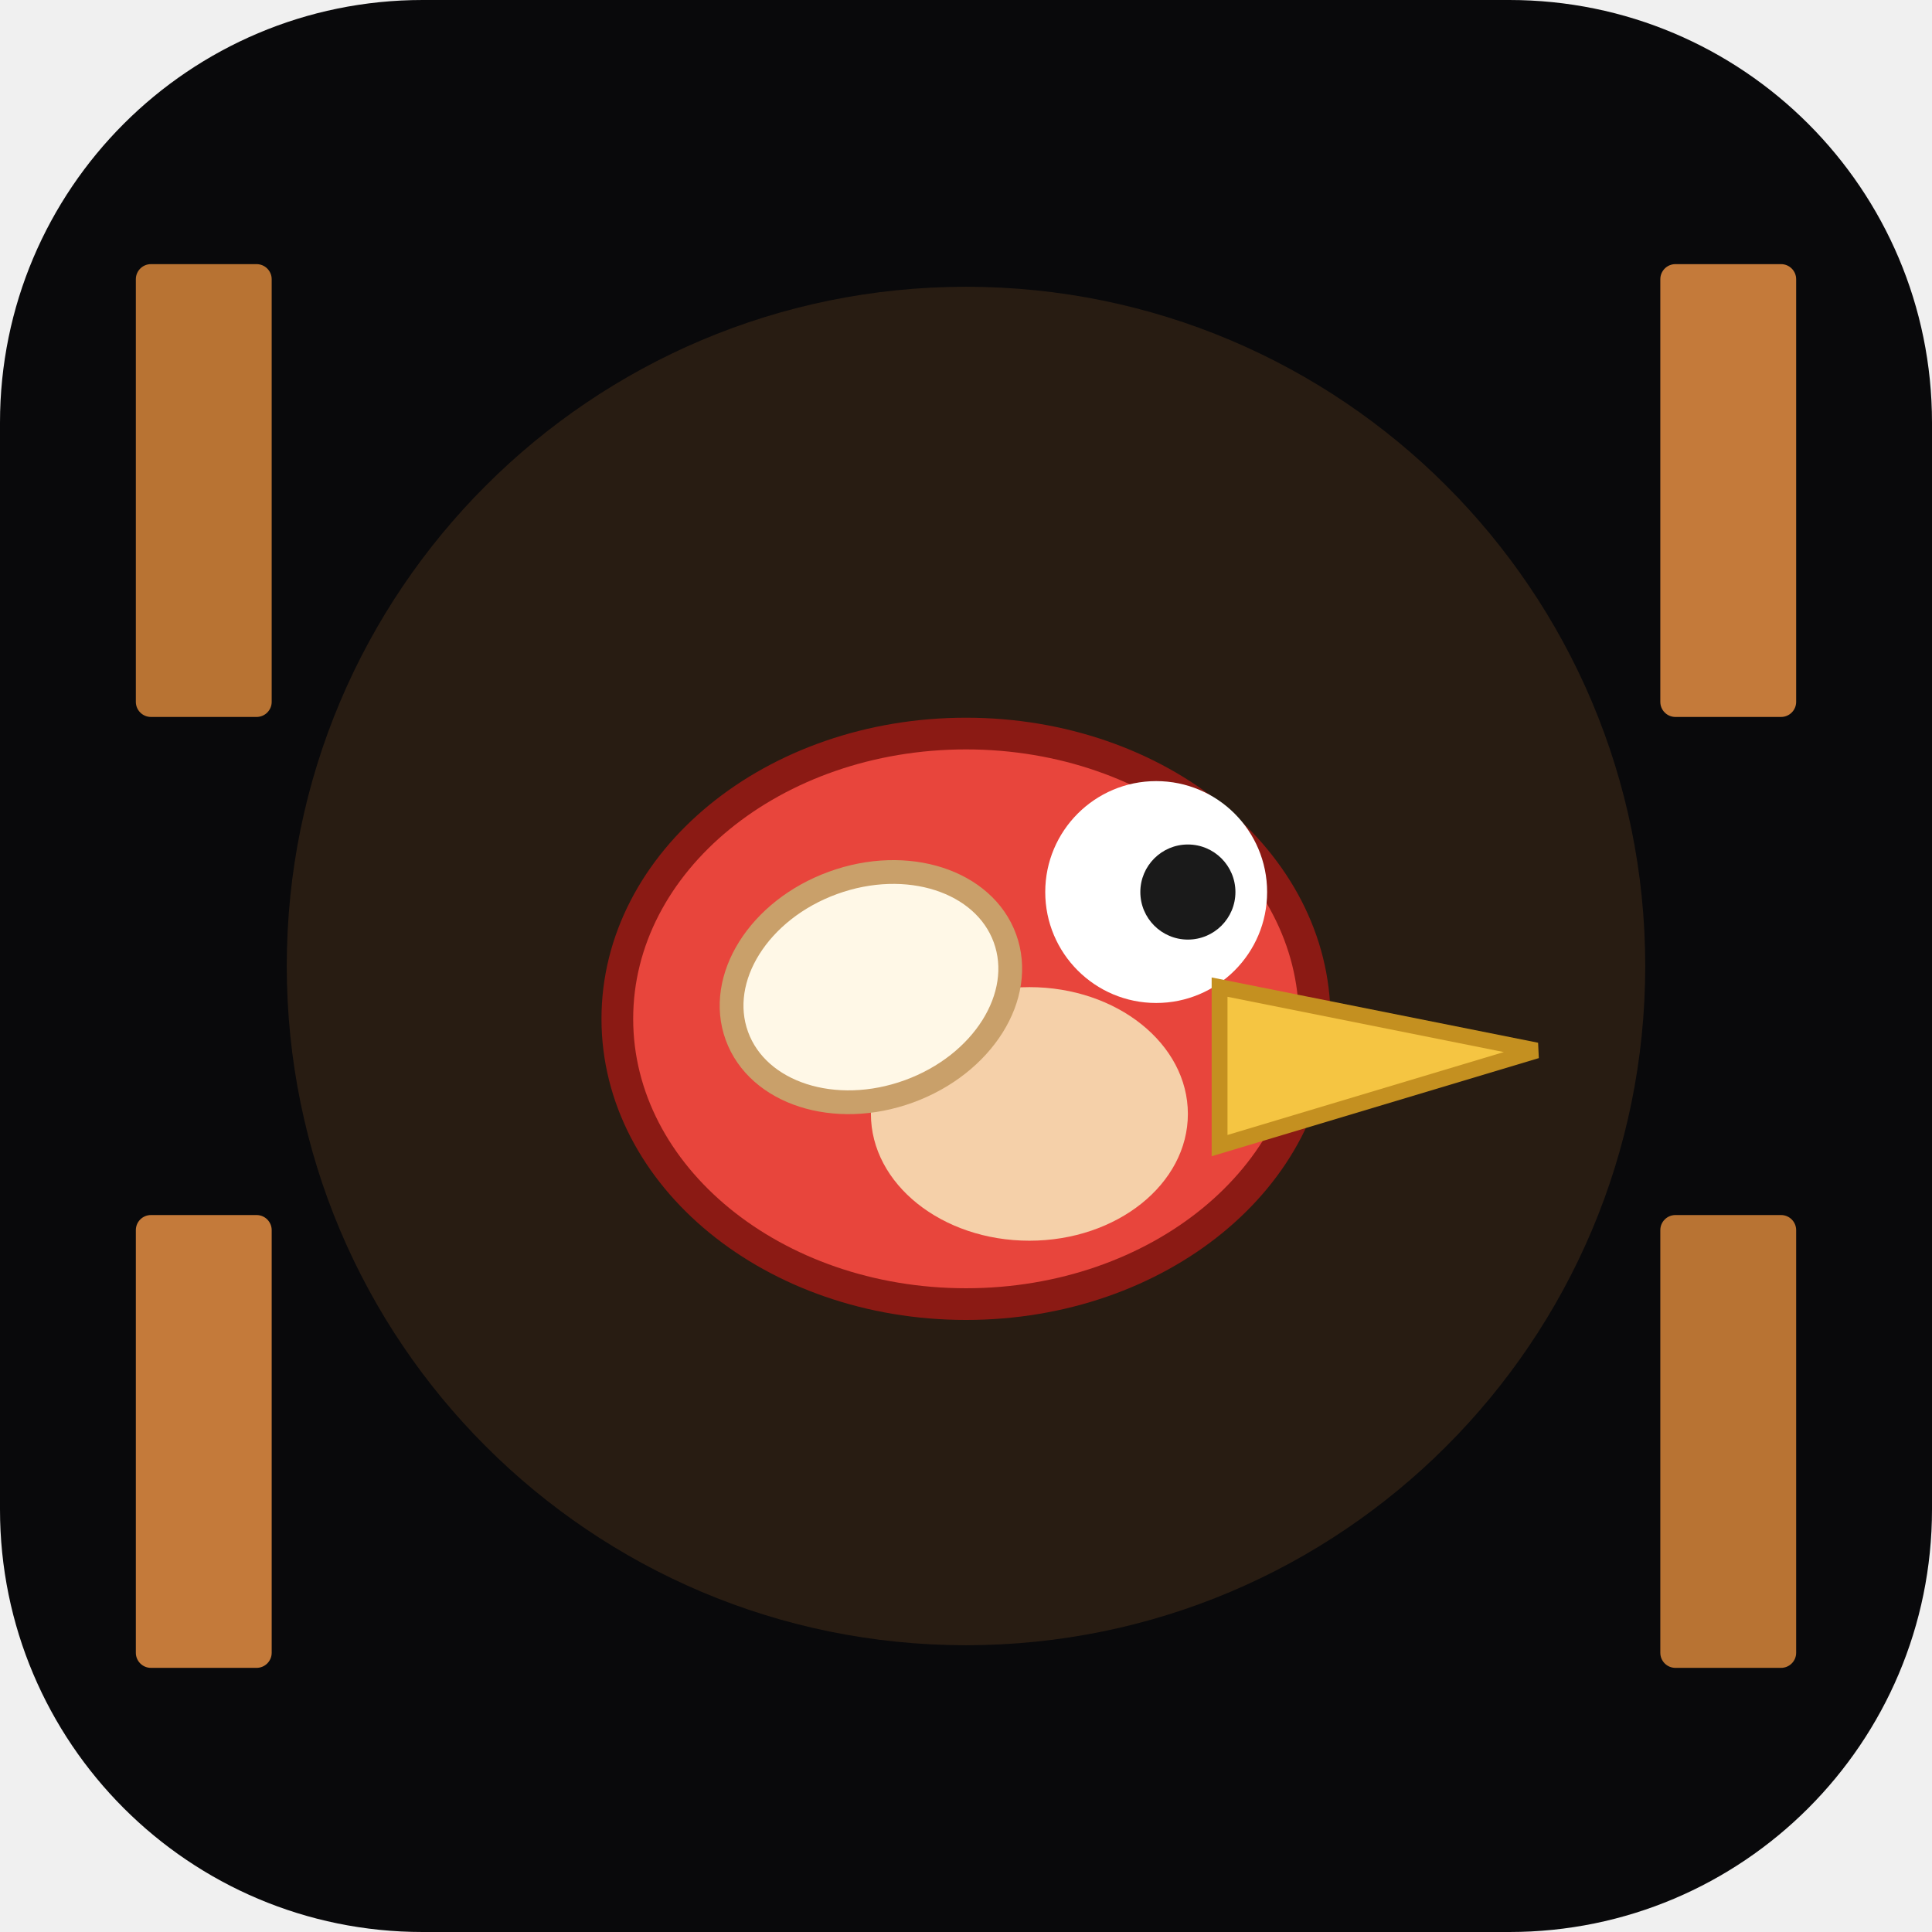
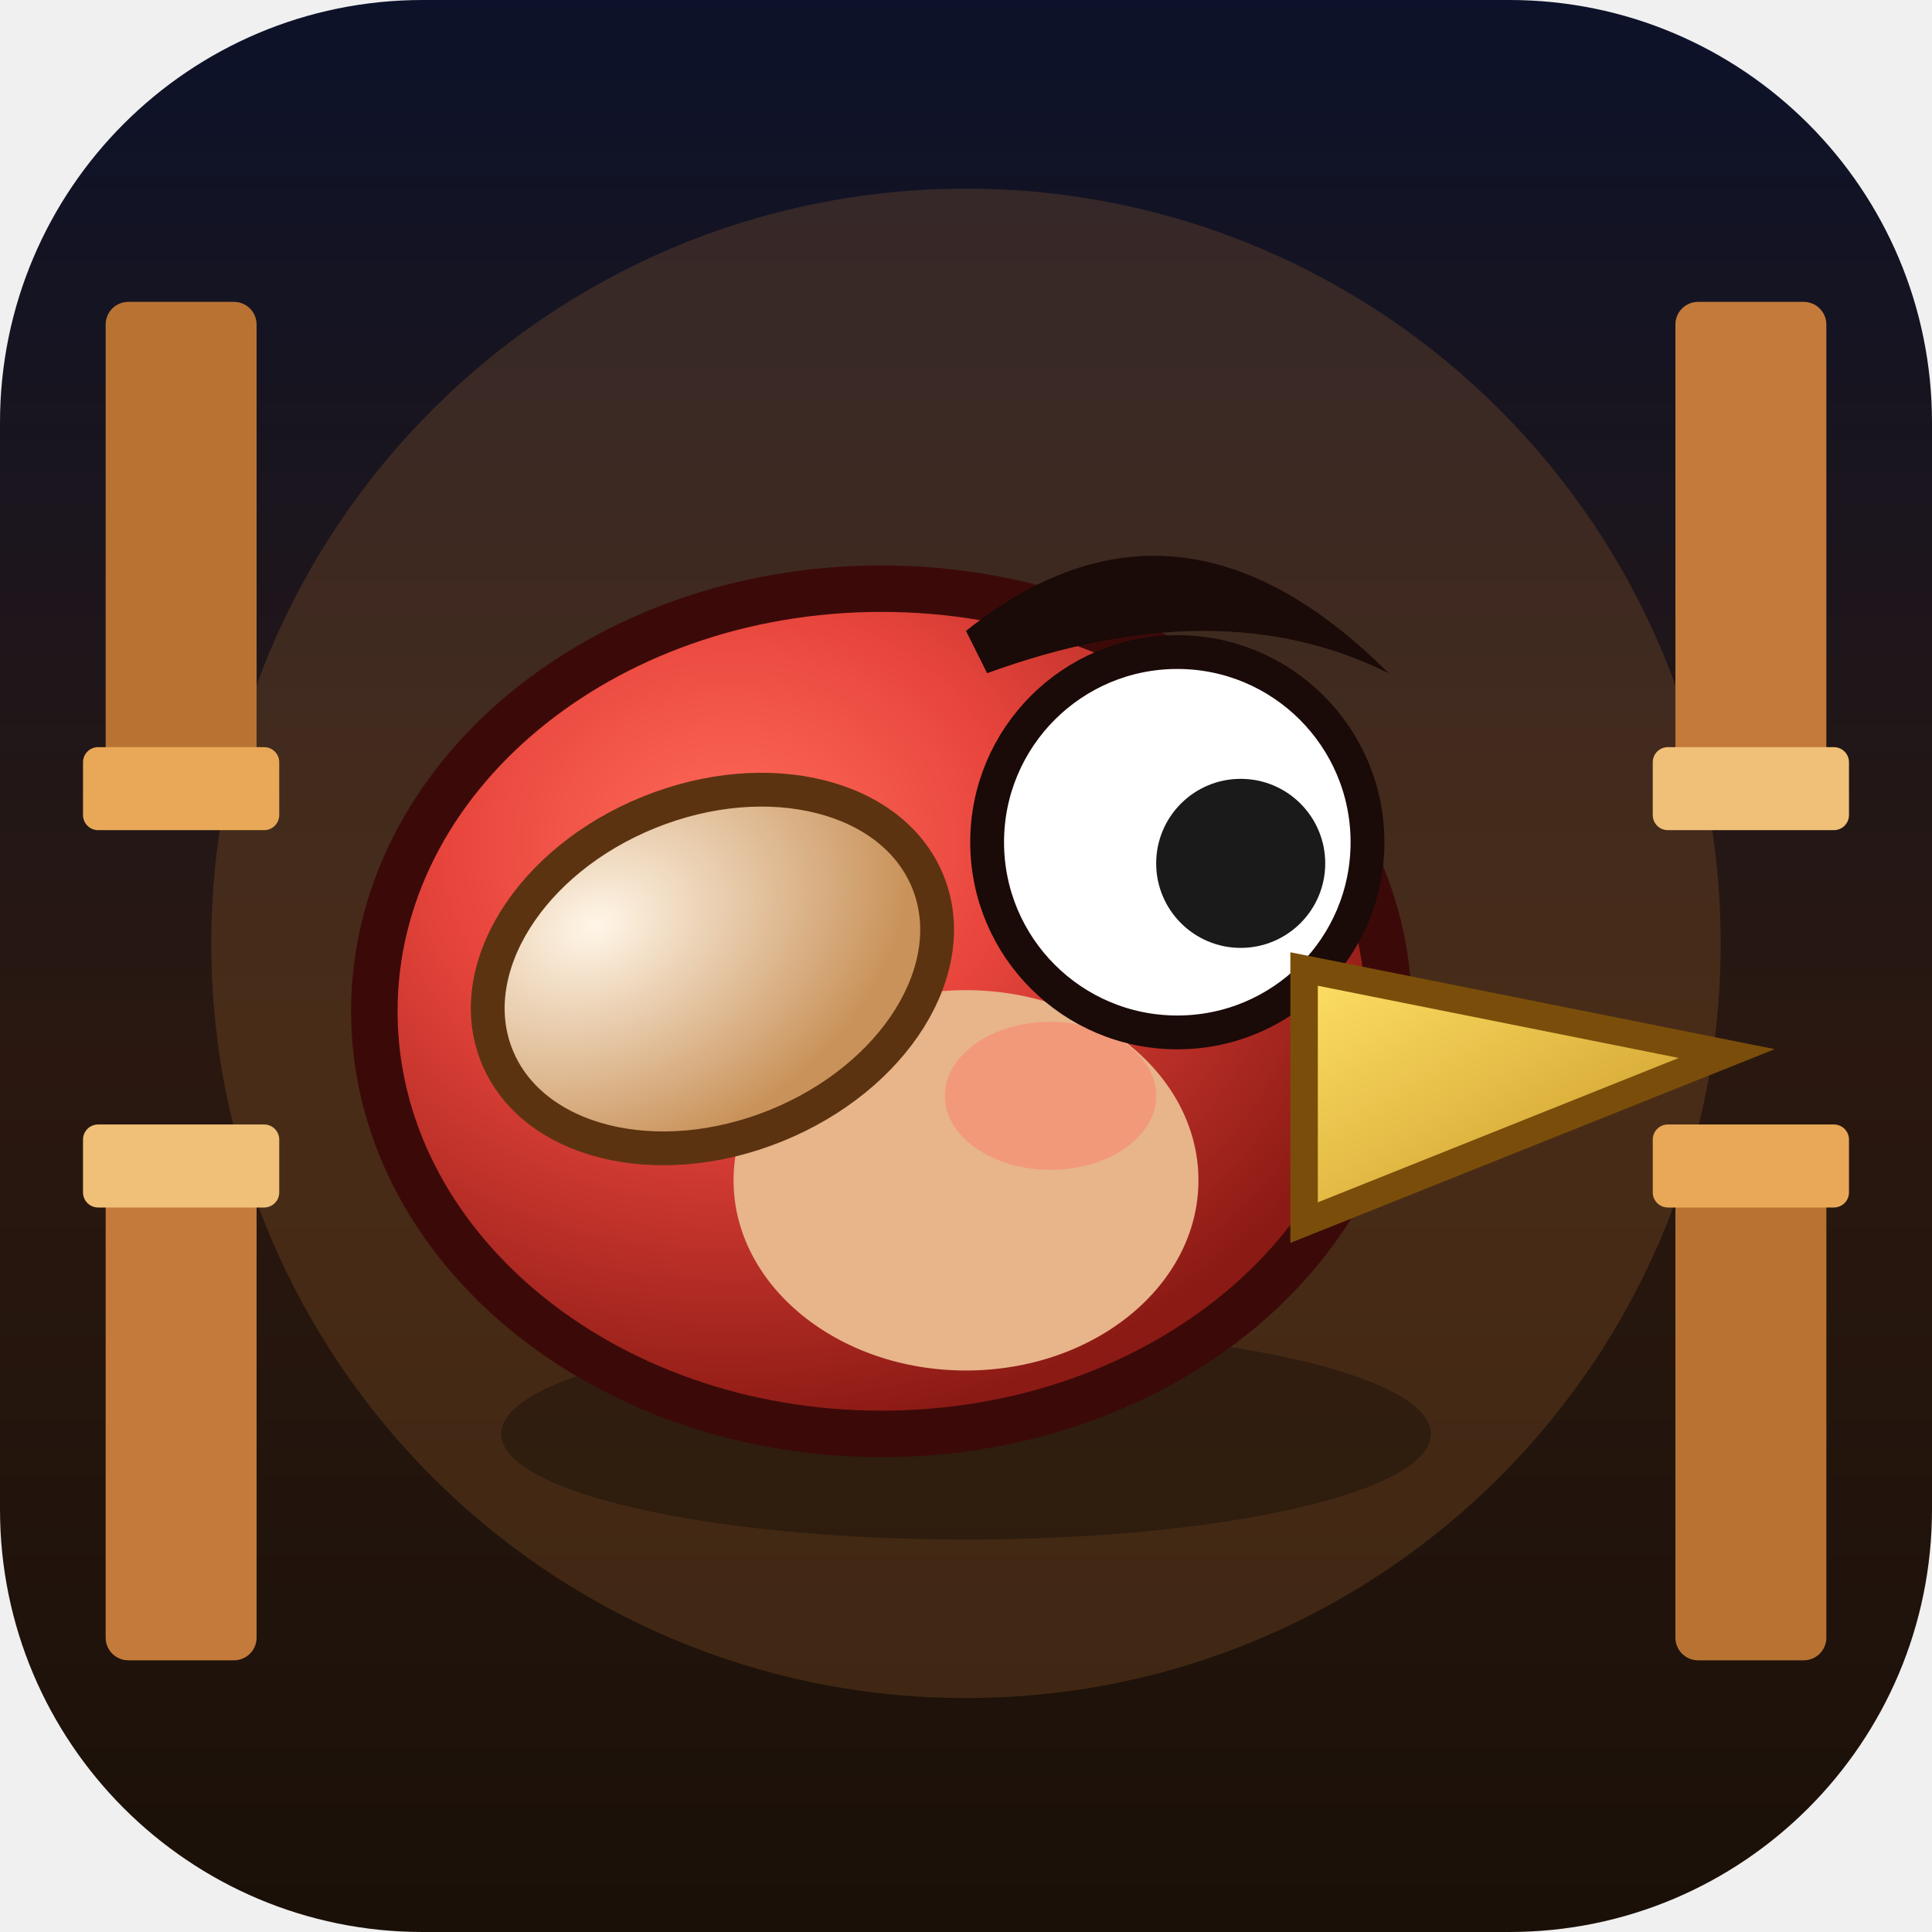
<svg xmlns="http://www.w3.org/2000/svg" viewBox="0 0 512 512" role="img" aria-label="Push Flappy">
-   <rect width="512" height="512" rx="112" fill="#09090b" />
-   <circle cx="256" cy="256" r="180" fill="#b87333" opacity="0.18" />
-   <rect x="36" y="70" width="36" height="120" rx="4" fill="#b87333" />
-   <rect x="36" y="322" width="36" height="120" rx="4" fill="#c47a3a" />
-   <rect x="440" y="70" width="36" height="120" rx="4" fill="#c47a3a" />
-   <rect x="440" y="322" width="36" height="120" rx="4" fill="#b87333" />
-   <g transform="translate(256 270) scale(4.2) translate(-32 -30)">
-     <ellipse cx="32" cy="30" rx="22" ry="18" fill="#e8453c" stroke="#8b1a14" stroke-width="2" />
-     <ellipse cx="36" cy="36" rx="10" ry="8" fill="#f5d0a9" />
-     <ellipse cx="26" cy="28" rx="9" ry="7" fill="#fff8e7" stroke="#c9a06a" stroke-width="1.5" transform="rotate(-20 26 28)" />
-     <circle cx="44" cy="22" r="7" fill="#fff" />
-     <circle cx="46" cy="22" r="3" fill="#1a1a1a" />
-     <path d="M48 28 L68 32 L48 38 Z" fill="#f5c542" stroke="#c49020" stroke-width="1" />
+   <defs>
+     <linearGradient id="bg" x1="0" y1="0" x2="0" y2="1">
+       <stop offset="0%" stop-color="#0c122a" />
+       <stop offset="55%" stop-color="#2a1810" />
+       <stop offset="100%" stop-color="#1a1008" />
+     </linearGradient>
+     <radialGradient id="body" cx="35%" cy="30%" r="70%">
+       <stop offset="0%" stop-color="#ff6b5a" />
+       <stop offset="40%" stop-color="#e8453c" />
+       <stop offset="100%" stop-color="#8b1a14" />
+     </radialGradient>
+     <radialGradient id="wing" cx="30%" cy="25%" r="70%">
+       <stop offset="0%" stop-color="#fff6e8" />
+       <stop offset="100%" stop-color="#c9925a" />
+     </radialGradient>
+     <linearGradient id="beak" x1="0" y1="0" x2="1" y2="1">
+       <stop offset="0%" stop-color="#ffe066" />
+       <stop offset="100%" stop-color="#c49020" />
+     </linearGradient>
+   </defs>
+   <rect width="512" height="512" rx="112" fill="url(#bg)" />
+   <circle cx="256" cy="250" r="200" fill="#b87333" opacity="0.22" />
+   <rect x="28" y="80" width="40" height="130" rx="6" fill="#b87333" />
+   <rect x="22" y="198" width="52" height="22" rx="4" fill="#e8a857" />
+   <rect x="28" y="310" width="40" height="130" rx="6" fill="#c47a3a" />
+   <rect x="22" y="298" width="52" height="22" rx="4" fill="#f0c078" />
+   <rect x="444" y="80" width="40" height="130" rx="6" fill="#c47a3a" />
+   <rect x="438" y="198" width="52" height="22" rx="4" fill="#f0c078" />
+   <rect x="444" y="310" width="40" height="130" rx="6" fill="#b87333" />
+   <rect x="438" y="298" width="52" height="22" rx="4" fill="#e8a857" />
+   <g transform="translate(256 268) scale(5.6) translate(-38 -32)">
+     <ellipse cx="38" cy="52" rx="22" ry="5" fill="rgba(0,0,0,0.3)" />
+     <ellipse cx="34" cy="32" rx="24" ry="20" fill="url(#body)" stroke="#3b0a08" stroke-width="2.2" />
+     <ellipse cx="38" cy="40" rx="11" ry="9" fill="#e8b48a" />
+     <ellipse cx="26" cy="30" rx="11" ry="8" fill="url(#wing)" stroke="#5c3310" stroke-width="1.6" transform="rotate(-22 26 30)" />
+     <ellipse cx="42" cy="36" rx="5" ry="3.5" fill="rgba(255,120,100,0.45)" />
+     <circle cx="48" cy="24" r="9" fill="#fff" stroke="#1a0a08" stroke-width="1.6" />
+     <circle cx="51" cy="25" r="4" fill="#1a1a1a" />
+     <circle cx="46" cy="21" r="2.2" fill="#fff" />
+     <path d="M38 14 Q48 6 58 16 Q50 12 39 16 Z" fill="#1a0a08" />
+     <path d="M54 30 L74 34 L54 42 Z" fill="url(#beak)" stroke="#7a4e0a" stroke-width="1.3" />
  </g>
</svg>
